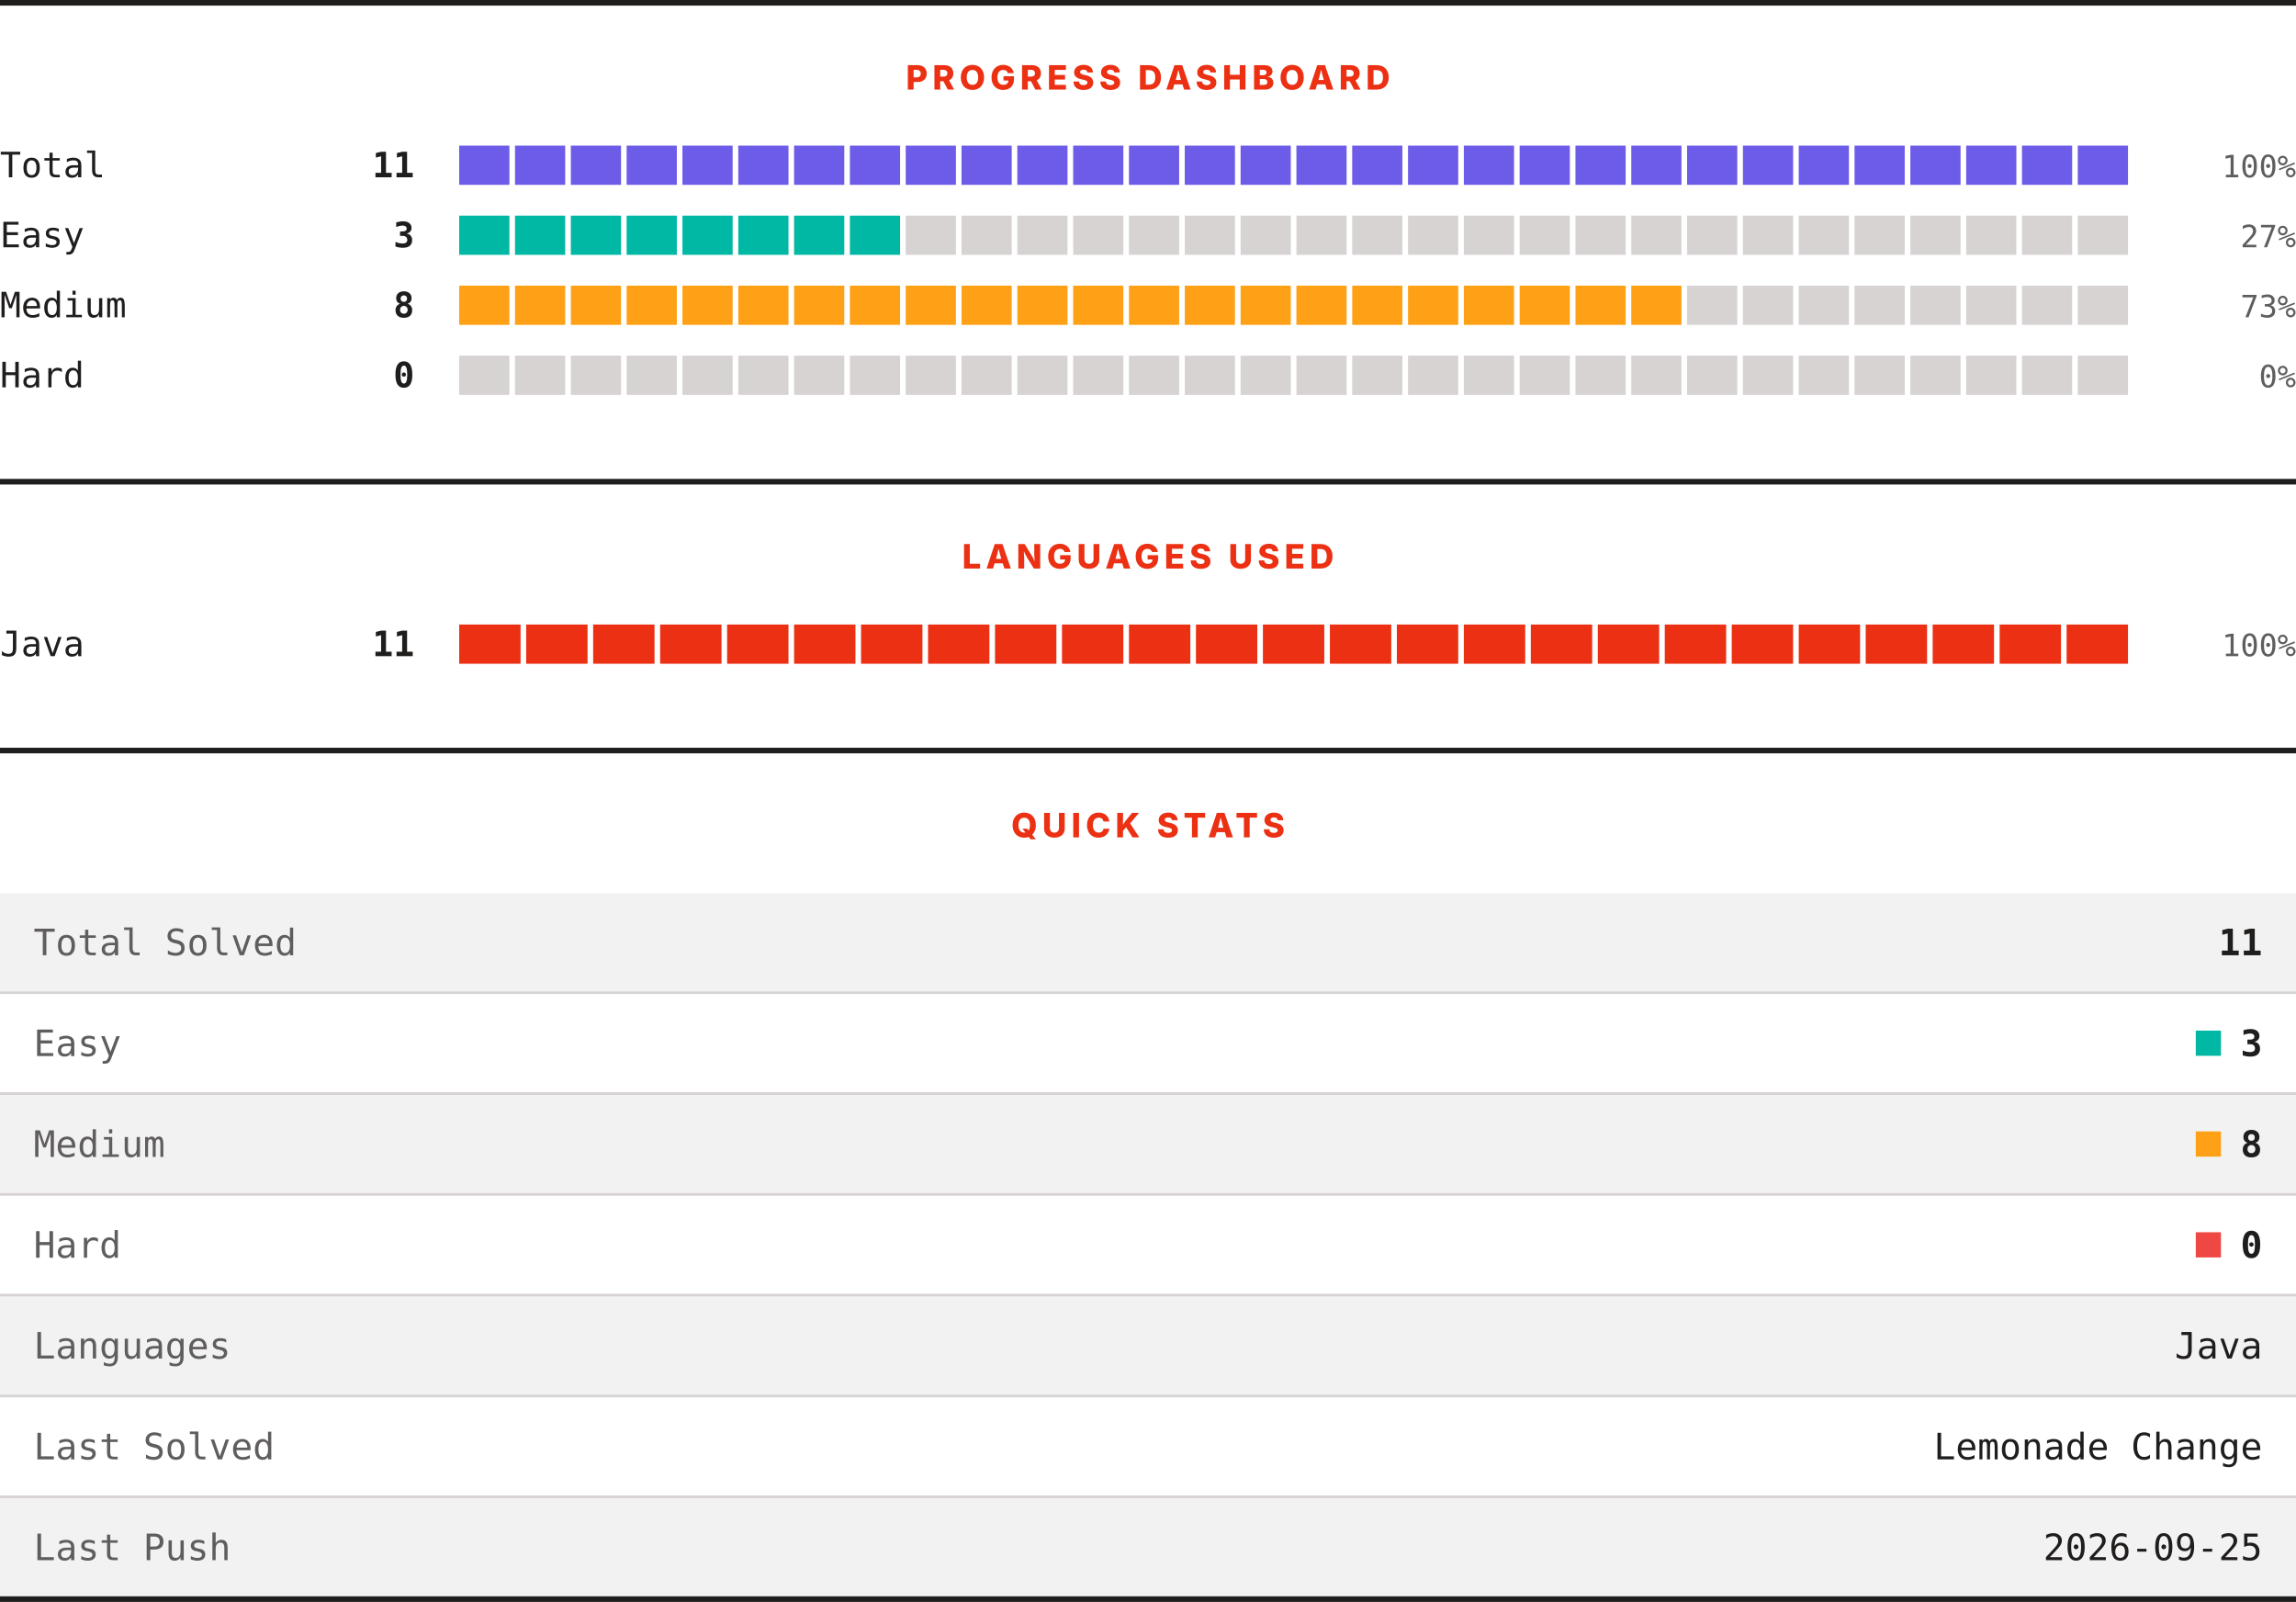
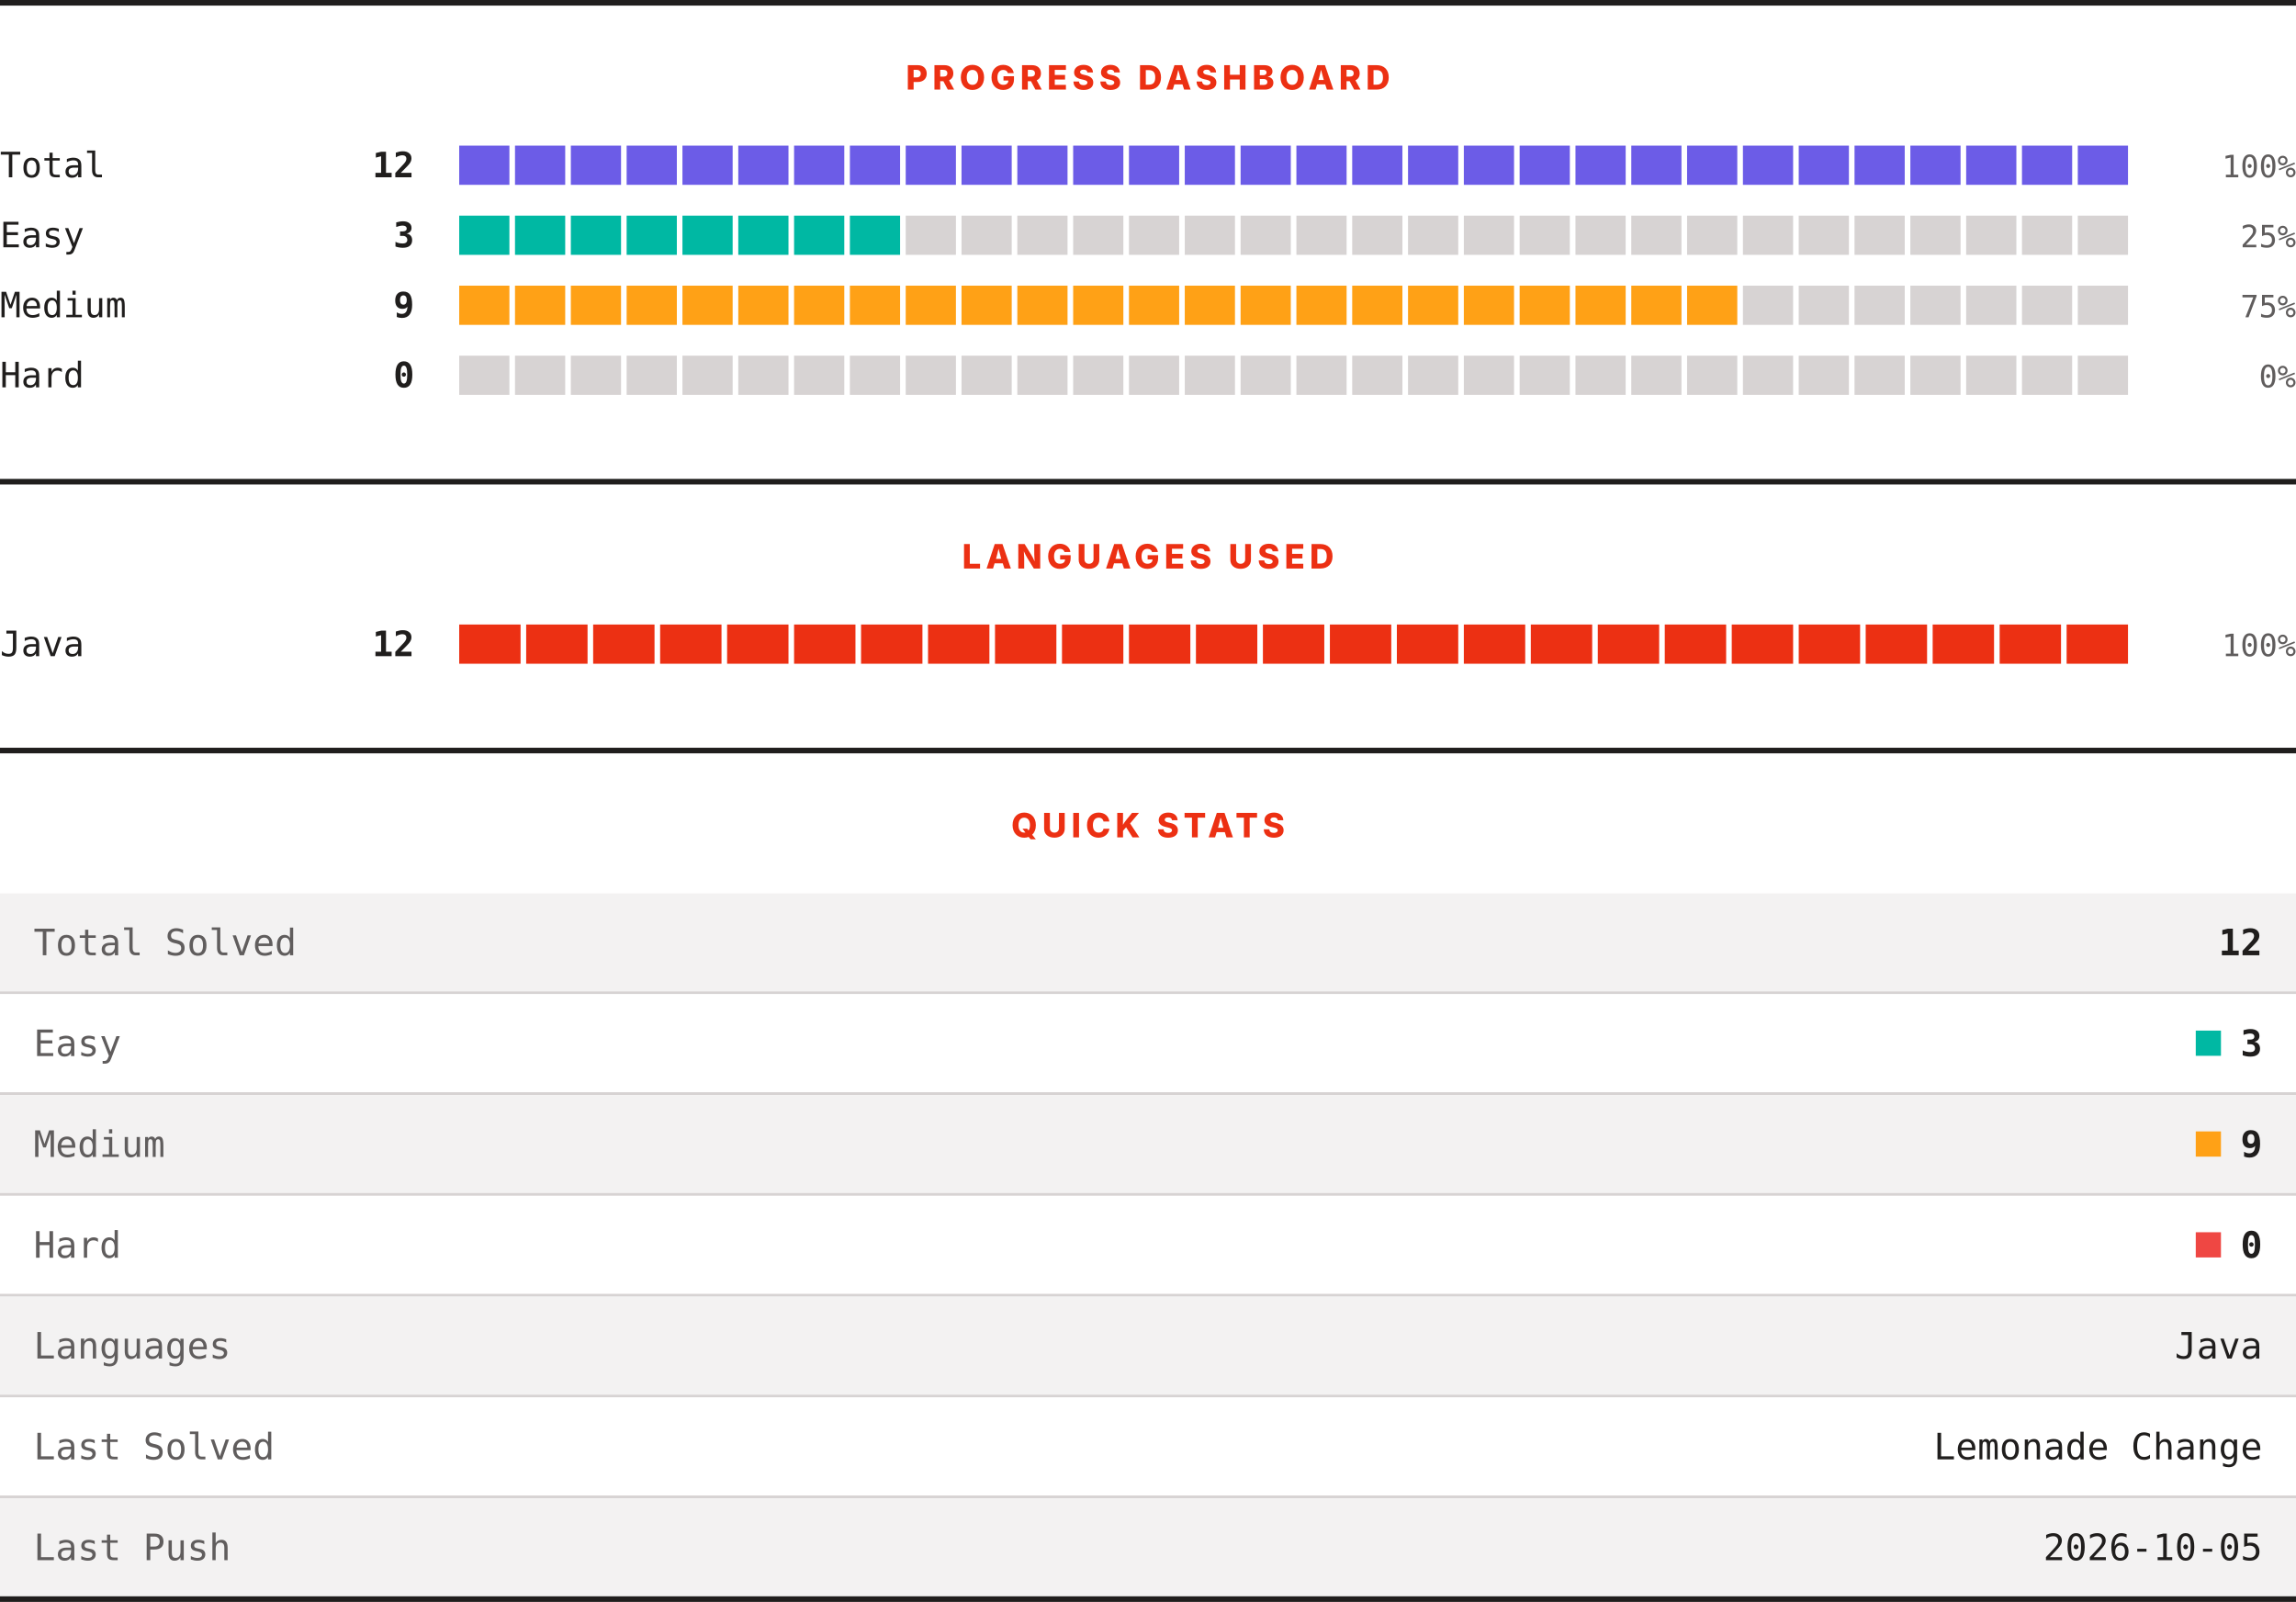
<svg xmlns="http://www.w3.org/2000/svg" width="820" height="572" viewBox="0 0 820 572" role="img" aria-label="LeetCode progress, languages and quick stats">
  <rect width="820" height="572" fill="#ffffff" />
  <rect x="0" y="0" width="820" height="2" fill="#201e1d" />
  <text x="410" y="32" text-anchor="middle" font-family="Archivo, system-ui, -apple-system, Segoe UI, sans-serif" font-size="12" font-weight="800" letter-spacing="1.68" fill="#ec3013">PROGRESS DASHBOARD</text>
  <text x="0" y="63.3" font-family="ui-monospace, SFMono-Regular, Menlo, Consolas, monospace" font-size="12.5" fill="#201e1d">Total</text>
-   <text x="148" y="63.3" text-anchor="end" font-family="ui-monospace, SFMono-Regular, Menlo, Consolas, monospace" font-size="12.5" font-weight="700" fill="#201e1d">11</text>
+   <text x="148" y="63.3" text-anchor="end" font-family="ui-monospace, SFMono-Regular, Menlo, Consolas, monospace" font-size="12.5" font-weight="700" fill="#201e1d">12</text>
  <rect x="164.00" y="52" width="17.93" height="14" fill="#6c5ce7" />
  <rect x="183.93" y="52" width="17.93" height="14" fill="#6c5ce7" />
  <rect x="203.87" y="52" width="17.93" height="14" fill="#6c5ce7" />
  <rect x="223.80" y="52" width="17.93" height="14" fill="#6c5ce7" />
  <rect x="243.73" y="52" width="17.93" height="14" fill="#6c5ce7" />
  <rect x="263.67" y="52" width="17.93" height="14" fill="#6c5ce7" />
  <rect x="283.60" y="52" width="17.93" height="14" fill="#6c5ce7" />
  <rect x="303.53" y="52" width="17.93" height="14" fill="#6c5ce7" />
  <rect x="323.47" y="52" width="17.93" height="14" fill="#6c5ce7" />
  <rect x="343.40" y="52" width="17.93" height="14" fill="#6c5ce7" />
  <rect x="363.33" y="52" width="17.93" height="14" fill="#6c5ce7" />
  <rect x="383.27" y="52" width="17.93" height="14" fill="#6c5ce7" />
  <rect x="403.20" y="52" width="17.93" height="14" fill="#6c5ce7" />
  <rect x="423.13" y="52" width="17.93" height="14" fill="#6c5ce7" />
  <rect x="443.07" y="52" width="17.93" height="14" fill="#6c5ce7" />
  <rect x="463.00" y="52" width="17.93" height="14" fill="#6c5ce7" />
  <rect x="482.93" y="52" width="17.93" height="14" fill="#6c5ce7" />
  <rect x="502.87" y="52" width="17.93" height="14" fill="#6c5ce7" />
  <rect x="522.80" y="52" width="17.93" height="14" fill="#6c5ce7" />
  <rect x="542.73" y="52" width="17.93" height="14" fill="#6c5ce7" />
  <rect x="562.67" y="52" width="17.93" height="14" fill="#6c5ce7" />
  <rect x="582.60" y="52" width="17.93" height="14" fill="#6c5ce7" />
  <rect x="602.53" y="52" width="17.93" height="14" fill="#6c5ce7" />
  <rect x="622.47" y="52" width="17.93" height="14" fill="#6c5ce7" />
  <rect x="642.40" y="52" width="17.93" height="14" fill="#6c5ce7" />
  <rect x="662.33" y="52" width="17.93" height="14" fill="#6c5ce7" />
  <rect x="682.27" y="52" width="17.93" height="14" fill="#6c5ce7" />
  <rect x="702.20" y="52" width="17.93" height="14" fill="#6c5ce7" />
  <rect x="722.13" y="52" width="17.93" height="14" fill="#6c5ce7" />
  <rect x="742.07" y="52" width="17.93" height="14" fill="#6c5ce7" />
  <text x="820" y="63.3" text-anchor="end" font-family="ui-monospace, SFMono-Regular, Menlo, Consolas, monospace" font-size="11" fill="#605d5d">100%</text>
  <text x="0" y="88.3" font-family="ui-monospace, SFMono-Regular, Menlo, Consolas, monospace" font-size="12.5" fill="#201e1d">Easy</text>
  <text x="148" y="88.3" text-anchor="end" font-family="ui-monospace, SFMono-Regular, Menlo, Consolas, monospace" font-size="12.5" font-weight="700" fill="#201e1d">3</text>
  <rect x="164.00" y="77" width="17.93" height="14" fill="#00b8a3" />
  <rect x="183.93" y="77" width="17.93" height="14" fill="#00b8a3" />
  <rect x="203.87" y="77" width="17.93" height="14" fill="#00b8a3" />
  <rect x="223.80" y="77" width="17.93" height="14" fill="#00b8a3" />
  <rect x="243.73" y="77" width="17.93" height="14" fill="#00b8a3" />
  <rect x="263.67" y="77" width="17.93" height="14" fill="#00b8a3" />
  <rect x="283.60" y="77" width="17.93" height="14" fill="#00b8a3" />
  <rect x="303.53" y="77" width="17.93" height="14" fill="#00b8a3" />
  <rect x="323.47" y="77" width="17.93" height="14" fill="#d7d3d3" />
  <rect x="343.40" y="77" width="17.93" height="14" fill="#d7d3d3" />
  <rect x="363.33" y="77" width="17.93" height="14" fill="#d7d3d3" />
  <rect x="383.27" y="77" width="17.93" height="14" fill="#d7d3d3" />
  <rect x="403.20" y="77" width="17.93" height="14" fill="#d7d3d3" />
  <rect x="423.13" y="77" width="17.93" height="14" fill="#d7d3d3" />
  <rect x="443.07" y="77" width="17.93" height="14" fill="#d7d3d3" />
  <rect x="463.00" y="77" width="17.93" height="14" fill="#d7d3d3" />
  <rect x="482.93" y="77" width="17.93" height="14" fill="#d7d3d3" />
  <rect x="502.87" y="77" width="17.93" height="14" fill="#d7d3d3" />
  <rect x="522.80" y="77" width="17.93" height="14" fill="#d7d3d3" />
  <rect x="542.73" y="77" width="17.93" height="14" fill="#d7d3d3" />
  <rect x="562.67" y="77" width="17.93" height="14" fill="#d7d3d3" />
  <rect x="582.60" y="77" width="17.93" height="14" fill="#d7d3d3" />
  <rect x="602.53" y="77" width="17.93" height="14" fill="#d7d3d3" />
  <rect x="622.47" y="77" width="17.93" height="14" fill="#d7d3d3" />
  <rect x="642.40" y="77" width="17.93" height="14" fill="#d7d3d3" />
  <rect x="662.33" y="77" width="17.93" height="14" fill="#d7d3d3" />
  <rect x="682.27" y="77" width="17.93" height="14" fill="#d7d3d3" />
  <rect x="702.20" y="77" width="17.93" height="14" fill="#d7d3d3" />
  <rect x="722.13" y="77" width="17.93" height="14" fill="#d7d3d3" />
  <rect x="742.07" y="77" width="17.93" height="14" fill="#d7d3d3" />
-   <text x="820" y="88.3" text-anchor="end" font-family="ui-monospace, SFMono-Regular, Menlo, Consolas, monospace" font-size="11" fill="#605d5d">27%</text>
+   <text x="820" y="88.3" text-anchor="end" font-family="ui-monospace, SFMono-Regular, Menlo, Consolas, monospace" font-size="11" fill="#605d5d">25%</text>
  <text x="0" y="113.3" font-family="ui-monospace, SFMono-Regular, Menlo, Consolas, monospace" font-size="12.5" fill="#201e1d">Medium</text>
-   <text x="148" y="113.3" text-anchor="end" font-family="ui-monospace, SFMono-Regular, Menlo, Consolas, monospace" font-size="12.5" font-weight="700" fill="#201e1d">8</text>
+   <text x="148" y="113.3" text-anchor="end" font-family="ui-monospace, SFMono-Regular, Menlo, Consolas, monospace" font-size="12.5" font-weight="700" fill="#201e1d">9</text>
  <rect x="164.00" y="102" width="17.93" height="14" fill="#ffa116" />
  <rect x="183.93" y="102" width="17.93" height="14" fill="#ffa116" />
  <rect x="203.87" y="102" width="17.93" height="14" fill="#ffa116" />
  <rect x="223.80" y="102" width="17.93" height="14" fill="#ffa116" />
  <rect x="243.73" y="102" width="17.93" height="14" fill="#ffa116" />
  <rect x="263.67" y="102" width="17.93" height="14" fill="#ffa116" />
  <rect x="283.60" y="102" width="17.93" height="14" fill="#ffa116" />
  <rect x="303.53" y="102" width="17.93" height="14" fill="#ffa116" />
  <rect x="323.47" y="102" width="17.93" height="14" fill="#ffa116" />
  <rect x="343.40" y="102" width="17.93" height="14" fill="#ffa116" />
  <rect x="363.33" y="102" width="17.93" height="14" fill="#ffa116" />
  <rect x="383.27" y="102" width="17.93" height="14" fill="#ffa116" />
  <rect x="403.20" y="102" width="17.93" height="14" fill="#ffa116" />
  <rect x="423.13" y="102" width="17.93" height="14" fill="#ffa116" />
  <rect x="443.07" y="102" width="17.93" height="14" fill="#ffa116" />
  <rect x="463.00" y="102" width="17.93" height="14" fill="#ffa116" />
  <rect x="482.93" y="102" width="17.93" height="14" fill="#ffa116" />
  <rect x="502.87" y="102" width="17.93" height="14" fill="#ffa116" />
  <rect x="522.80" y="102" width="17.93" height="14" fill="#ffa116" />
  <rect x="542.73" y="102" width="17.93" height="14" fill="#ffa116" />
  <rect x="562.67" y="102" width="17.93" height="14" fill="#ffa116" />
  <rect x="582.60" y="102" width="17.93" height="14" fill="#ffa116" />
-   <rect x="602.53" y="102" width="17.93" height="14" fill="#d7d3d3" />
+   <rect x="602.53" y="102" width="17.93" height="14" fill="#ffa116" />
  <rect x="622.47" y="102" width="17.93" height="14" fill="#d7d3d3" />
  <rect x="642.40" y="102" width="17.93" height="14" fill="#d7d3d3" />
  <rect x="662.33" y="102" width="17.93" height="14" fill="#d7d3d3" />
  <rect x="682.27" y="102" width="17.93" height="14" fill="#d7d3d3" />
  <rect x="702.20" y="102" width="17.93" height="14" fill="#d7d3d3" />
  <rect x="722.13" y="102" width="17.93" height="14" fill="#d7d3d3" />
  <rect x="742.07" y="102" width="17.93" height="14" fill="#d7d3d3" />
-   <text x="820" y="113.3" text-anchor="end" font-family="ui-monospace, SFMono-Regular, Menlo, Consolas, monospace" font-size="11" fill="#605d5d">73%</text>
+   <text x="820" y="113.3" text-anchor="end" font-family="ui-monospace, SFMono-Regular, Menlo, Consolas, monospace" font-size="11" fill="#605d5d">75%</text>
  <text x="0" y="138.3" font-family="ui-monospace, SFMono-Regular, Menlo, Consolas, monospace" font-size="12.5" fill="#201e1d">Hard</text>
  <text x="148" y="138.3" text-anchor="end" font-family="ui-monospace, SFMono-Regular, Menlo, Consolas, monospace" font-size="12.5" font-weight="700" fill="#201e1d">0</text>
  <rect x="164.00" y="127" width="17.93" height="14" fill="#d7d3d3" />
  <rect x="183.93" y="127" width="17.93" height="14" fill="#d7d3d3" />
  <rect x="203.87" y="127" width="17.93" height="14" fill="#d7d3d3" />
  <rect x="223.80" y="127" width="17.93" height="14" fill="#d7d3d3" />
  <rect x="243.73" y="127" width="17.93" height="14" fill="#d7d3d3" />
  <rect x="263.67" y="127" width="17.93" height="14" fill="#d7d3d3" />
  <rect x="283.60" y="127" width="17.93" height="14" fill="#d7d3d3" />
  <rect x="303.53" y="127" width="17.93" height="14" fill="#d7d3d3" />
  <rect x="323.47" y="127" width="17.93" height="14" fill="#d7d3d3" />
  <rect x="343.40" y="127" width="17.93" height="14" fill="#d7d3d3" />
  <rect x="363.33" y="127" width="17.93" height="14" fill="#d7d3d3" />
  <rect x="383.27" y="127" width="17.93" height="14" fill="#d7d3d3" />
  <rect x="403.20" y="127" width="17.93" height="14" fill="#d7d3d3" />
  <rect x="423.13" y="127" width="17.93" height="14" fill="#d7d3d3" />
  <rect x="443.07" y="127" width="17.93" height="14" fill="#d7d3d3" />
  <rect x="463.00" y="127" width="17.93" height="14" fill="#d7d3d3" />
  <rect x="482.93" y="127" width="17.93" height="14" fill="#d7d3d3" />
  <rect x="502.87" y="127" width="17.93" height="14" fill="#d7d3d3" />
  <rect x="522.80" y="127" width="17.93" height="14" fill="#d7d3d3" />
  <rect x="542.73" y="127" width="17.93" height="14" fill="#d7d3d3" />
  <rect x="562.67" y="127" width="17.93" height="14" fill="#d7d3d3" />
  <rect x="582.60" y="127" width="17.93" height="14" fill="#d7d3d3" />
  <rect x="602.53" y="127" width="17.93" height="14" fill="#d7d3d3" />
  <rect x="622.47" y="127" width="17.93" height="14" fill="#d7d3d3" />
  <rect x="642.40" y="127" width="17.93" height="14" fill="#d7d3d3" />
  <rect x="662.33" y="127" width="17.93" height="14" fill="#d7d3d3" />
  <rect x="682.27" y="127" width="17.93" height="14" fill="#d7d3d3" />
  <rect x="702.20" y="127" width="17.93" height="14" fill="#d7d3d3" />
  <rect x="722.13" y="127" width="17.93" height="14" fill="#d7d3d3" />
  <rect x="742.07" y="127" width="17.93" height="14" fill="#d7d3d3" />
  <text x="820" y="138.3" text-anchor="end" font-family="ui-monospace, SFMono-Regular, Menlo, Consolas, monospace" font-size="11" fill="#605d5d">0%</text>
  <rect x="0" y="171" width="820" height="2" fill="#201e1d" />
  <text x="410" y="203" text-anchor="middle" font-family="Archivo, system-ui, -apple-system, Segoe UI, sans-serif" font-size="12" font-weight="800" letter-spacing="1.68" fill="#ec3013">LANGUAGES USED</text>
  <text x="0" y="234.3" font-family="ui-monospace, SFMono-Regular, Menlo, Consolas, monospace" font-size="12.5" fill="#201e1d">Java</text>
-   <text x="148" y="234.3" text-anchor="end" font-family="ui-monospace, SFMono-Regular, Menlo, Consolas, monospace" font-size="12.5" font-weight="700" fill="#201e1d">11</text>
+   <text x="148" y="234.3" text-anchor="end" font-family="ui-monospace, SFMono-Regular, Menlo, Consolas, monospace" font-size="12.5" font-weight="700" fill="#201e1d">12</text>
  <rect x="164.00" y="223" width="21.92" height="14" fill="#ec3013" />
  <rect x="187.92" y="223" width="21.92" height="14" fill="#ec3013" />
  <rect x="211.84" y="223" width="21.92" height="14" fill="#ec3013" />
  <rect x="235.76" y="223" width="21.92" height="14" fill="#ec3013" />
  <rect x="259.68" y="223" width="21.92" height="14" fill="#ec3013" />
  <rect x="283.60" y="223" width="21.92" height="14" fill="#ec3013" />
  <rect x="307.52" y="223" width="21.92" height="14" fill="#ec3013" />
  <rect x="331.44" y="223" width="21.92" height="14" fill="#ec3013" />
  <rect x="355.36" y="223" width="21.92" height="14" fill="#ec3013" />
  <rect x="379.28" y="223" width="21.92" height="14" fill="#ec3013" />
  <rect x="403.20" y="223" width="21.92" height="14" fill="#ec3013" />
  <rect x="427.12" y="223" width="21.92" height="14" fill="#ec3013" />
  <rect x="451.04" y="223" width="21.92" height="14" fill="#ec3013" />
  <rect x="474.96" y="223" width="21.92" height="14" fill="#ec3013" />
  <rect x="498.88" y="223" width="21.92" height="14" fill="#ec3013" />
  <rect x="522.80" y="223" width="21.92" height="14" fill="#ec3013" />
  <rect x="546.72" y="223" width="21.92" height="14" fill="#ec3013" />
  <rect x="570.64" y="223" width="21.92" height="14" fill="#ec3013" />
  <rect x="594.56" y="223" width="21.92" height="14" fill="#ec3013" />
  <rect x="618.48" y="223" width="21.92" height="14" fill="#ec3013" />
  <rect x="642.40" y="223" width="21.92" height="14" fill="#ec3013" />
  <rect x="666.32" y="223" width="21.92" height="14" fill="#ec3013" />
  <rect x="690.24" y="223" width="21.92" height="14" fill="#ec3013" />
  <rect x="714.16" y="223" width="21.92" height="14" fill="#ec3013" />
  <rect x="738.08" y="223" width="21.92" height="14" fill="#ec3013" />
  <text x="820" y="234.3" text-anchor="end" font-family="ui-monospace, SFMono-Regular, Menlo, Consolas, monospace" font-size="11" fill="#605d5d">100%</text>
  <rect x="0" y="267" width="820" height="2" fill="#201e1d" />
  <text x="410" y="299" text-anchor="middle" font-family="Archivo, system-ui, -apple-system, Segoe UI, sans-serif" font-size="12" font-weight="800" letter-spacing="1.68" fill="#ec3013">QUICK STATS</text>
  <rect x="0" y="319" width="820" height="35" fill="#f3f2f2" />
  <text x="12" y="341.1" font-family="ui-monospace, SFMono-Regular, Menlo, Consolas, monospace" font-size="13" fill="#605d5d">Total Solved</text>
-   <text x="808" y="341.1" text-anchor="end" font-family="ui-monospace, SFMono-Regular, Menlo, Consolas, monospace" font-size="13" font-weight="700" fill="#201e1d">11</text>
+   <text x="808" y="341.1" text-anchor="end" font-family="ui-monospace, SFMono-Regular, Menlo, Consolas, monospace" font-size="13" font-weight="700" fill="#201e1d">12</text>
  <rect x="0" y="354" width="820" height="1" fill="#d7d3d3" />
  <rect x="0" y="355" width="820" height="35" fill="#ffffff" />
  <text x="12" y="377.1" font-family="ui-monospace, SFMono-Regular, Menlo, Consolas, monospace" font-size="13" fill="#605d5d">Easy</text>
  <rect x="784.2" y="368" width="9" height="9" fill="#00b8a3" />
  <text x="808" y="377.1" text-anchor="end" font-family="ui-monospace, SFMono-Regular, Menlo, Consolas, monospace" font-size="13" font-weight="700" fill="#201e1d">3</text>
  <rect x="0" y="390" width="820" height="1" fill="#d7d3d3" />
  <rect x="0" y="391" width="820" height="35" fill="#f3f2f2" />
  <text x="12" y="413.1" font-family="ui-monospace, SFMono-Regular, Menlo, Consolas, monospace" font-size="13" fill="#605d5d">Medium</text>
  <rect x="784.2" y="404" width="9" height="9" fill="#ffa116" />
-   <text x="808" y="413.1" text-anchor="end" font-family="ui-monospace, SFMono-Regular, Menlo, Consolas, monospace" font-size="13" font-weight="700" fill="#201e1d">8</text>
+   <text x="808" y="413.1" text-anchor="end" font-family="ui-monospace, SFMono-Regular, Menlo, Consolas, monospace" font-size="13" font-weight="700" fill="#201e1d">9</text>
  <rect x="0" y="426" width="820" height="1" fill="#d7d3d3" />
  <rect x="0" y="427" width="820" height="35" fill="#ffffff" />
  <text x="12" y="449.1" font-family="ui-monospace, SFMono-Regular, Menlo, Consolas, monospace" font-size="13" fill="#605d5d">Hard</text>
  <rect x="784.2" y="440" width="9" height="9" fill="#ef4743" />
  <text x="808" y="449.1" text-anchor="end" font-family="ui-monospace, SFMono-Regular, Menlo, Consolas, monospace" font-size="13" font-weight="700" fill="#201e1d">0</text>
  <rect x="0" y="462" width="820" height="1" fill="#d7d3d3" />
  <rect x="0" y="463" width="820" height="35" fill="#f3f2f2" />
  <text x="12" y="485.1" font-family="ui-monospace, SFMono-Regular, Menlo, Consolas, monospace" font-size="13" fill="#605d5d">Languages</text>
  <text x="808" y="485.1" text-anchor="end" font-family="ui-monospace, SFMono-Regular, Menlo, Consolas, monospace" font-size="13" fill="#201e1d">Java</text>
  <rect x="0" y="498" width="820" height="1" fill="#d7d3d3" />
  <rect x="0" y="499" width="820" height="35" fill="#ffffff" />
  <text x="12" y="521.1" font-family="ui-monospace, SFMono-Regular, Menlo, Consolas, monospace" font-size="13" fill="#605d5d">Last Solved</text>
  <text x="808" y="521.1" text-anchor="end" font-family="ui-monospace, SFMono-Regular, Menlo, Consolas, monospace" font-size="13" fill="#201e1d">Lemonade Change</text>
  <rect x="0" y="534" width="820" height="1" fill="#d7d3d3" />
  <rect x="0" y="535" width="820" height="35" fill="#f3f2f2" />
  <text x="12" y="557.1" font-family="ui-monospace, SFMono-Regular, Menlo, Consolas, monospace" font-size="13" fill="#605d5d">Last Push</text>
-   <text x="808" y="557.1" text-anchor="end" font-family="ui-monospace, SFMono-Regular, Menlo, Consolas, monospace" font-size="13" fill="#201e1d">2026-09-25</text>
+   <text x="808" y="557.1" text-anchor="end" font-family="ui-monospace, SFMono-Regular, Menlo, Consolas, monospace" font-size="13" fill="#201e1d">2026-10-05</text>
  <rect x="0" y="570" width="820" height="2" fill="#201e1d" />
</svg>
